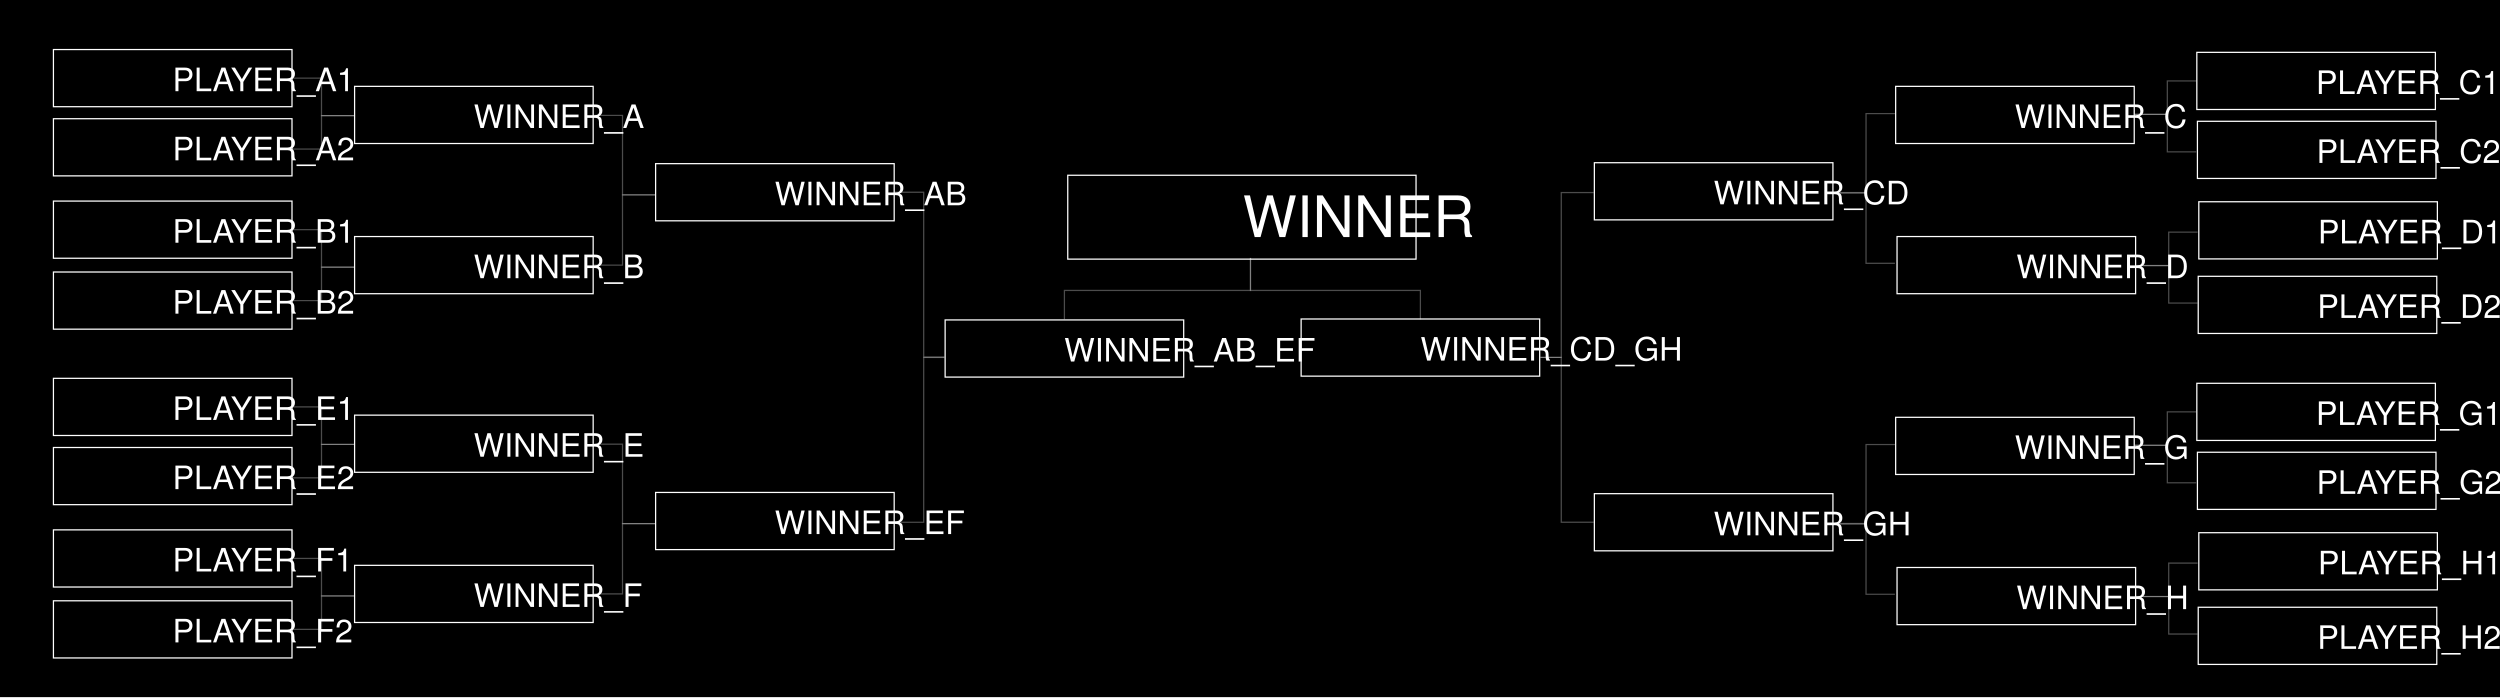
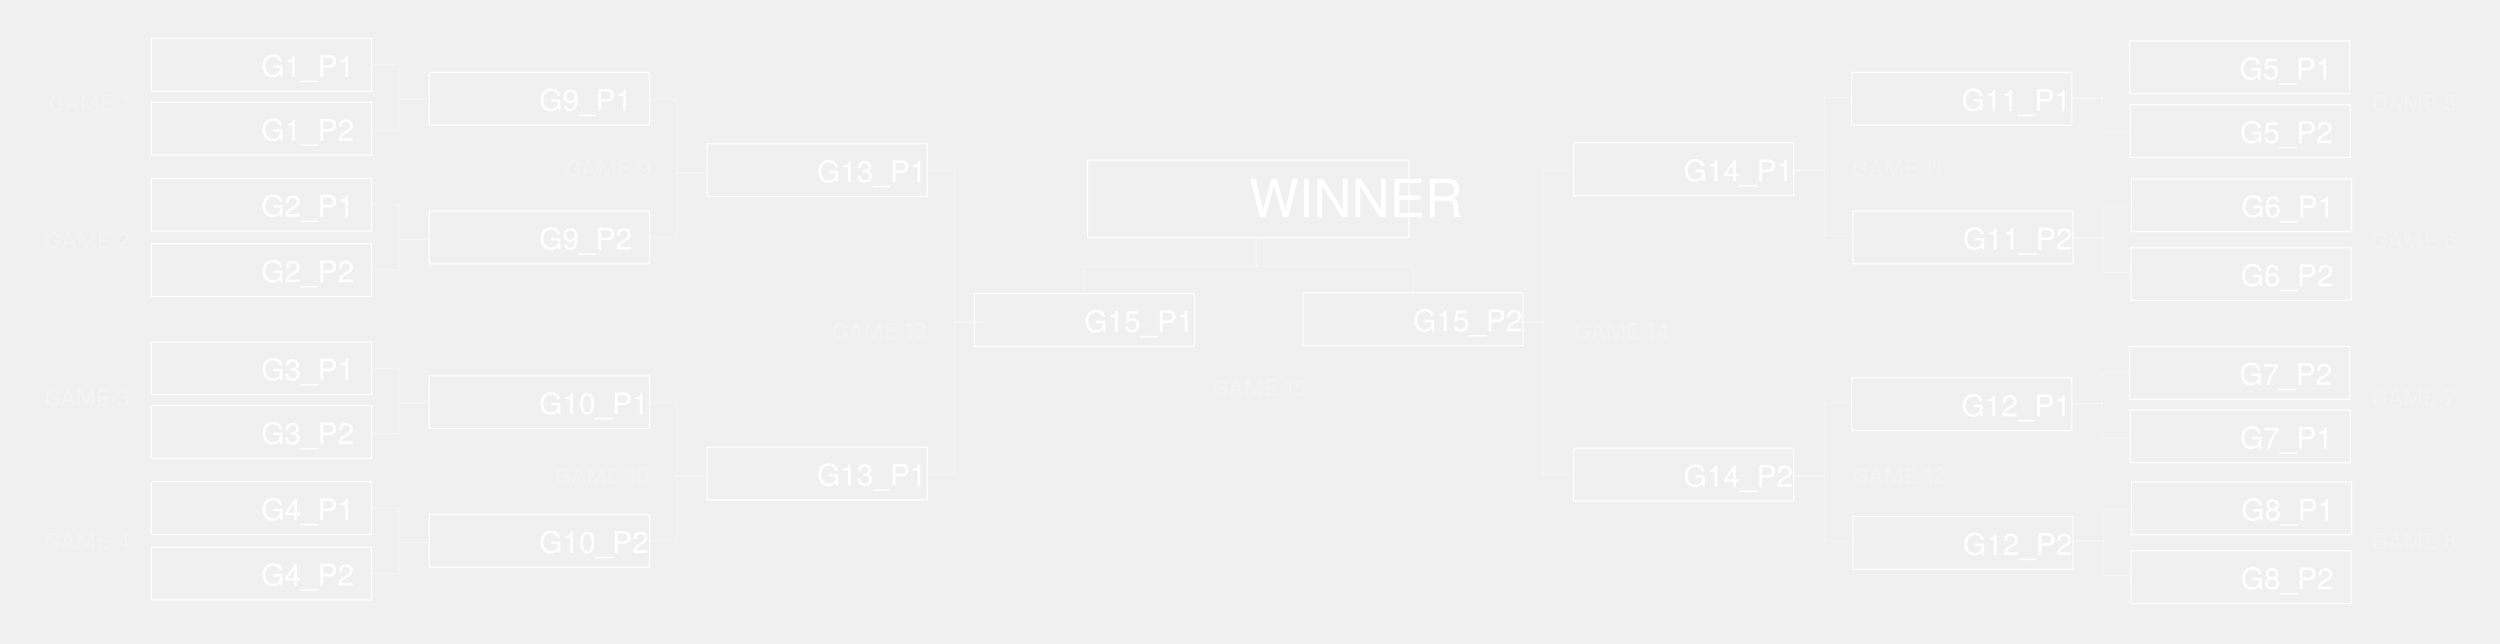
- <svg xmlns="http://www.w3.org/2000/svg" width="2012" height="561" viewBox="0 0 2012 561">
+ <svg xmlns="http://www.w3.org/2000/svg" width="2180" height="561" viewBox="0 0 2180 561">
  <defs>
    <clipPath id="clip-_16_player">
-       <rect width="2012" height="561" />
+       <rect width="2180" height="561" />
    </clipPath>
  </defs>
  <g id="_16_player" data-name="16_player" clip-path="url(#clip-_16_player)">
-     <rect width="2012" height="561" />
-     <g id="Winner" transform="translate(858.832 140.543)">
+     <g id="Winner" transform="translate(947.832 139.168)">
      <g id="Group_778" data-name="Group 778" transform="translate(-664.74 -68.31)">
-         <g id="Winner_rect" transform="translate(664.74 68.31)" stroke="#fff" stroke-width="1">
+         <g id="Winner_rect" transform="translate(664.74 68.31)" fill="none" stroke="#fff" stroke-width="1">
          <rect width="281.295" height="68.502" stroke="none" />
          <rect x="0.5" y="0.5" width="280.295" height="67.502" fill="none" />
        </g>
      </g>
      <text id="Winner_name" transform="translate(141.336 50.251)" fill="#fff" font-size="46" font-family="HelveticaNeue, Helvetica Neue">
        <tspan x="0" y="0">WINNER</tspan>
      </text>
    </g>
-     <g id="Winner_CD" transform="translate(1192.381 81.826)">
-       <g id="Winner_CD_rect" transform="translate(90.26 48.63)" stroke="#fff" stroke-width="1">
-         <rect width="193" height="47" stroke="none" />
-         <rect x="0.5" y="0.5" width="192" height="46" fill="none" />
-       </g>
-       <text id="Winner_CD_name" transform="translate(186.755 82.637)" fill="#fff" font-size="26" font-family="HelveticaNeue, Helvetica Neue">
-         <tspan x="0" y="0">WINNER_CD</tspan>
-       </text>
-       <path id="Winner_CD_path" d="M131.672,49.385V23.246H-1V0" transform="translate(40.875 204.808) rotate(-90)" fill="none" stroke="#fff" stroke-width="1" opacity="0.3" />
-     </g>
-     <g id="Winner_GH" transform="translate(1192.381 348.175)">
-       <g id="Winner_GH_rect" transform="translate(90.26 48.63)" stroke="#fff" stroke-width="1">
-         <rect width="193" height="47" stroke="none" />
-         <rect x="0.5" y="0.5" width="192" height="46" fill="none" />
-       </g>
-       <text id="Winner_GH_name" transform="translate(186.755 82.637)" fill="#fff" font-size="26" font-family="HelveticaNeue, Helvetica Neue">
-         <tspan x="0" y="0">WINNER_GH</tspan>
-       </text>
-       <path id="Winner_GH_path" d="M0,49.385V23.246H132.67V0" transform="translate(40.875 72.13) rotate(-90)" fill="none" stroke="#fff" stroke-width="1" opacity="0.3" />
-     </g>
-     <g id="Winner_D" transform="translate(1475.637 147.96)">
-       <g id="Winner_D_rect" transform="translate(50.6 41.91)" stroke="#fff" stroke-width="1">
-         <rect width="193" height="47" stroke="none" />
-         <rect x="0.5" y="0.5" width="192" height="46" fill="none" />
-       </g>
-       <text id="Winner_D_name" transform="translate(147.103 75.914)" fill="#fff" font-size="26" font-family="HelveticaNeue, Helvetica Neue">
-         <tspan x="0" y="0">WINNER_D</tspan>
-       </text>
-       <path id="Winner_D_path" d="M7,49.385V23.246H63.955V0" transform="translate(49.385) rotate(90)" fill="none" stroke="#fff" stroke-width="1" opacity="0.3" />
-     </g>
-     <g id="Winner_H" transform="translate(1475.637 414.309)">
-       <g id="Winner_H_rect" transform="translate(50.6 41.91)" stroke="#fff" stroke-width="1">
-         <rect width="193" height="47" stroke="none" />
-         <rect x="0.5" y="0.5" width="192" height="46" fill="none" />
-       </g>
-       <text id="Winner_H_name" transform="translate(147.103 75.914)" fill="#fff" font-size="26" font-family="HelveticaNeue, Helvetica Neue">
-         <tspan x="0" y="0">WINNER_H</tspan>
-       </text>
-       <path id="Winner_H_path" d="M7,49.385V23.246H63.955V0" transform="translate(49.385) rotate(90)" fill="none" stroke="#fff" stroke-width="1" opacity="0.3" />
-     </g>
-     <g id="Winner_C" transform="translate(1475.646 19)">
-       <g id="Winner_C_rect" transform="translate(49.479 50)" stroke="#fff" stroke-width="1">
-         <rect width="193" height="47" stroke="none" />
-         <rect x="0.5" y="0.5" width="192" height="46" fill="none" />
-       </g>
-       <text id="Winner_C_name" transform="translate(145.816 84)" fill="#fff" font-size="26" font-family="HelveticaNeue, Helvetica Neue">
-         <tspan x="0" y="0">WINNER_C</tspan>
-       </text>
-       <path id="Winner_C_path" d="M114,49.385V23.246H50V0" transform="translate(49.385 22.417) rotate(90)" fill="none" stroke="#fff" stroke-width="1" opacity="0.3" />
-     </g>
-     <g id="Winner_G" transform="translate(1475.646 285.349)">
-       <g id="Winner_G_rect" transform="translate(49.479 50)" stroke="#fff" stroke-width="1">
-         <rect width="193" height="47" stroke="none" />
-         <rect x="0.5" y="0.5" width="192" height="46" fill="none" />
-       </g>
-       <text id="Winner_G_name" transform="translate(145.816 84)" fill="#fff" font-size="26" font-family="HelveticaNeue, Helvetica Neue">
-         <tspan x="0" y="0">WINNER_G</tspan>
-       </text>
-       <path id="Winner_G_path" d="M114,49.385V23.246H50V0" transform="translate(49.385 22.417) rotate(90)" fill="none" stroke="#fff" stroke-width="1" opacity="0.3" />
-     </g>
-     <g id="Winner_EF" transform="translate(527.137 346.423)">
-       <g id="Winner_EF_rect" transform="translate(0 49.396)" stroke="#fff" stroke-width="1">
-         <rect width="193" height="47" stroke="none" />
-         <rect x="0.5" y="0.5" width="192" height="46" fill="none" />
-       </g>
-       <text id="Winner_EF_name" transform="translate(96.337 83.396)" fill="#fff" font-size="26" font-family="HelveticaNeue, Helvetica Neue">
-         <tspan x="0" y="0">WINNER_EF</tspan>
-       </text>
-       <path id="Winner_EF_path" d="M0,0V26.139H132.67V49.385" transform="translate(242.385 -58.775) rotate(90)" fill="none" stroke="#fff" stroke-width="1" opacity="0.3" />
-     </g>
-     <g id="Winner_AB" transform="translate(527.137 81.816)">
-       <g id="Winner_AB_rect" transform="translate(0 49.396)" stroke="#fff" stroke-width="1">
-         <rect width="193" height="47" stroke="none" />
-         <rect x="0.5" y="0.5" width="192" height="46" fill="none" />
-       </g>
-       <text id="Winner_AB_name" transform="translate(96.337 83.396)" fill="#fff" font-size="26" font-family="HelveticaNeue, Helvetica Neue">
-         <tspan x="0" y="0">WINNER_AB</tspan>
-       </text>
-       <path id="Winner_AB_path" d="M0,49.385V23.246H132.67V0" transform="translate(193 205.567) rotate(-90)" fill="none" stroke="#fff" stroke-width="1" opacity="0.3" />
-     </g>
-     <g id="Winner_B" transform="translate(284.875 106.829)">
-       <g id="Winner_B_rect" transform="translate(0 83.045)" stroke="#fff" stroke-width="1">
-         <rect width="193" height="47" stroke="none" />
-         <rect x="0.5" y="0.5" width="192" height="46" fill="none" />
-       </g>
-       <text id="Winner_B_name" transform="translate(96.337 117.045)" fill="#fff" font-size="26" font-family="HelveticaNeue, Helvetica Neue">
-         <tspan x="0" y="0">WINNER_B</tspan>
-       </text>
-       <path id="Winner_B_path" d="M56.544,49.385V23.246H0V0" transform="translate(192.867 106.544) rotate(-90)" fill="none" stroke="#fff" stroke-width="1" opacity="0.3" />
-     </g>
-     <g id="Winner_F" transform="translate(284.875 371.436)">
-       <g id="Winner_F_rect" transform="translate(0 83.045)" stroke="#fff" stroke-width="1">
-         <rect width="193" height="47" stroke="none" />
-         <rect x="0.5" y="0.5" width="192" height="46" fill="none" />
-       </g>
-       <text id="Winner_F_name" transform="translate(96.337 117.045)" fill="#fff" font-size="26" font-family="HelveticaNeue, Helvetica Neue">
-         <tspan x="0" y="0">WINNER_F</tspan>
-       </text>
-       <path id="Winner_F_path" d="M56.544,49.385V23.246H0V0" transform="translate(192.867 106.544) rotate(-90)" fill="none" stroke="#fff" stroke-width="1" opacity="0.3" />
-     </g>
-     <g id="Winner_A" transform="translate(284.875 69)">
-       <g id="Winner_A_rect" stroke="#fff" stroke-width="1">
-         <rect width="193" height="47" stroke="none" />
-         <rect x="0.5" y="0.5" width="192" height="46" fill="none" />
-       </g>
-       <text id="Winner_A_name" transform="translate(96.337 34)" fill="#fff" font-size="26" font-family="HelveticaNeue, Helvetica Neue">
-         <tspan x="0" y="0">WINNER_A</tspan>
-       </text>
-       <path id="Winner_A_path" d="M50,49.385V23.246h63.955V0" transform="translate(192.877 137.83) rotate(-90)" fill="none" stroke="#fff" stroke-width="1" opacity="0.3" />
-     </g>
-     <g id="Winner_E" transform="translate(284.875 333.606)">
-       <g id="Winner_E_rect" stroke="#fff" stroke-width="1">
-         <rect width="193" height="47" stroke="none" />
-         <rect x="0.5" y="0.5" width="192" height="46" fill="none" />
-       </g>
-       <text id="Winner_E_name" transform="translate(96.337 34)" fill="#fff" font-size="26" font-family="HelveticaNeue, Helvetica Neue">
-         <tspan x="0" y="0">WINNER_E</tspan>
-       </text>
-       <path id="Winner_E_path" d="M50,49.385V23.246h63.955V0" transform="translate(192.877 137.83) rotate(-90)" fill="none" stroke="#fff" stroke-width="1" opacity="0.3" />
-     </g>
-     <g id="Player_D2" transform="translate(1719.25 213.741)">
-       <g id="Player_D2_rect" transform="translate(49.375 8.133)" stroke="#fff" stroke-width="1">
-         <rect width="193" height="47" stroke="none" />
-         <rect x="0.5" y="0.5" width="192" height="46" fill="none" />
-       </g>
-       <text id="Player_D2_name" transform="translate(145.713 42.133)" fill="#fff" font-size="26" font-family="HelveticaNeue, Helvetica Neue">
-         <tspan x="0" y="0">PLAYER_D2</tspan>
-       </text>
-       <path id="Player_D2_path" d="M0,49.384V23.245H30.174V0" transform="translate(49.384) rotate(90)" fill="none" stroke="#fff" stroke-width="1" opacity="0.3" />
-     </g>
-     <g id="Player_H2" transform="translate(1719.25 480.09)">
-       <g id="Player_H2_rect" transform="translate(49.375 8.133)" stroke="#fff" stroke-width="1">
-         <rect width="193" height="47" stroke="none" />
-         <rect x="0.5" y="0.5" width="192" height="46" fill="none" />
-       </g>
-       <text id="Player_H2_name" transform="translate(145.713 42.133)" fill="#fff" font-size="26" font-family="HelveticaNeue, Helvetica Neue">
-         <tspan x="0" y="0">PLAYER_H2</tspan>
-       </text>
-       <path id="Player_H2_path" d="M0,49.384V23.245H30.174V0" transform="translate(49.384) rotate(90)" fill="none" stroke="#fff" stroke-width="1" opacity="0.3" />
-     </g>
-     <g id="Player_D1" transform="translate(1719.24 141.874)">
-       <g id="Player_D1_rect" transform="translate(49.86 20)" stroke="#fff" stroke-width="1">
-         <rect width="193" height="47" stroke="none" />
-         <rect x="0.5" y="0.5" width="192" height="46" fill="none" />
-       </g>
-       <text id="Player_D1_name" transform="translate(146.194 54)" fill="#fff" font-size="26" font-family="HelveticaNeue, Helvetica Neue">
-         <tspan x="0" y="0">PLAYER_D1</tspan>
-       </text>
-       <path id="Player_D1_path" d="M46.911,49.384V23.245H20V0" transform="translate(49.384 24.957) rotate(90)" fill="none" stroke="#fff" stroke-width="1" opacity="0.3" />
-     </g>
-     <g id="Player_H1" transform="translate(1719.24 408.223)">
-       <g id="Player_H1_rect" transform="translate(49.86 20)" stroke="#fff" stroke-width="1">
-         <rect width="193" height="47" stroke="none" />
-         <rect x="0.5" y="0.5" width="192" height="46" fill="none" />
-       </g>
-       <text id="Player_H1_name" transform="translate(146.194 54)" fill="#fff" font-size="26" font-family="HelveticaNeue, Helvetica Neue">
-         <tspan x="0" y="0">PLAYER_H1</tspan>
-       </text>
-       <path id="Player_H1_path" d="M46.911,49.384V23.245H20V0" transform="translate(49.384 24.957) rotate(90)" fill="none" stroke="#fff" stroke-width="1" opacity="0.3" />
-     </g>
-     <g id="Player_C2" transform="translate(1718.134 92.038)">
-       <g id="Player_C2_rect" transform="translate(49.85 5.08)" stroke="#fff" stroke-width="1">
-         <rect width="193" height="47" stroke="none" />
-         <rect x="0.5" y="0.5" width="192" height="46" fill="none" />
-       </g>
-       <text id="Player_C2_name" transform="translate(146.185 39.086)" fill="#fff" font-size="26" font-family="HelveticaNeue, Helvetica Neue">
-         <tspan x="0" y="0">PLAYER_C2</tspan>
-       </text>
-       <path id="Player_C2_path" d="M0,49.384V23.245H30.174V0" transform="translate(49.384) rotate(90)" fill="none" stroke="#fff" stroke-width="1" opacity="0.3" />
-     </g>
-     <g id="Player_G2" transform="translate(1718.134 358.387)">
-       <g id="Player_G2_rect" transform="translate(49.85 5.08)" stroke="#fff" stroke-width="1">
-         <rect width="193" height="47" stroke="none" />
-         <rect x="0.5" y="0.5" width="192" height="46" fill="none" />
-       </g>
-       <text id="Player_G2_name" transform="translate(146.185 39.086)" fill="#fff" font-size="26" font-family="HelveticaNeue, Helvetica Neue">
-         <tspan x="0" y="0">PLAYER_G2</tspan>
-       </text>
-       <path id="Player_G2_path" d="M0,49.384V23.245H30.174V0" transform="translate(49.384) rotate(90)" fill="none" stroke="#fff" stroke-width="1" opacity="0.3" />
-     </g>
-     <g id="Player_C1" transform="translate(1718.125 21.627)">
-       <g id="Player_C1_rect" transform="translate(49.385 20)" stroke="#fff" stroke-width="1">
-         <rect width="193" height="47" stroke="none" />
-         <rect x="0.5" y="0.5" width="192" height="46" fill="none" />
-       </g>
-       <text id="Player_C1_name" transform="translate(145.723 54)" fill="#fff" font-size="26" font-family="HelveticaNeue, Helvetica Neue">
-         <tspan x="0" y="0">PLAYER_C1</tspan>
-       </text>
-       <path id="Player_C1_path" d="M46.911,49.384V23.245H20V0" transform="translate(49.384 23.5) rotate(90)" fill="none" stroke="#fff" stroke-width="1" opacity="0.3" />
-     </g>
-     <g id="Player_G1" transform="translate(1718.125 287.976)">
-       <g id="Player_G1_rect" transform="translate(49.385 20)" stroke="#fff" stroke-width="1">
-         <rect width="193" height="47" stroke="none" />
-         <rect x="0.5" y="0.5" width="192" height="46" fill="none" />
-       </g>
-       <text id="Player_G1_name" transform="translate(145.723 54)" fill="#fff" font-size="26" font-family="HelveticaNeue, Helvetica Neue">
-         <tspan x="0" y="0">PLAYER_G1</tspan>
-       </text>
-       <path id="Player_G1_path" d="M46.911,49.384V23.245H20V0" transform="translate(49.384 23.5) rotate(90)" fill="none" stroke="#fff" stroke-width="1" opacity="0.3" />
-     </g>
-     <g id="Winner_CD_GH" transform="translate(956.381 207.595)">
-       <g id="Winner_CD_GH_rect" transform="translate(90.26 48.63)" stroke="#fff" stroke-width="1">
-         <rect width="193" height="47" stroke="none" />
-         <rect x="0.5" y="0.5" width="192" height="46" fill="none" />
-       </g>
-       <text id="Winner_CD_GH_name" transform="translate(186.755 82.637)" fill="#fff" font-size="26" font-family="HelveticaNeue, Helvetica Neue">
-         <tspan x="0" y="0">WINNER_CD_GH</tspan>
-       </text>
-       <path id="Winner_CD_GH_path" d="M136.755,49.385V23.246H0V0" transform="translate(186.755 49.385) rotate(180)" fill="none" stroke="#fff" stroke-width="1" opacity="0.3" />
-     </g>
-     <g id="Winner_AB_EF" transform="translate(760.137 207.585)">
-       <g id="Winner_AB_EF_rect" transform="translate(0 49.396)" stroke="#fff" stroke-width="1">
-         <rect width="193" height="47" stroke="none" />
-         <rect x="0.5" y="0.5" width="192" height="46" fill="none" />
-       </g>
-       <text id="Winner_AB_EF_name" transform="translate(96.337 83.396)" fill="#fff" font-size="26" font-family="HelveticaNeue, Helvetica Neue">
-         <tspan x="0" y="0">WINNER_AB_EF</tspan>
-       </text>
-       <path id="Winner_AB_EF_path" d="M50,49.385V23.246H199.746V0" transform="translate(296.246 49.385) rotate(180)" fill="none" stroke="#fff" stroke-width="1" opacity="0.3" />
-     </g>
-     <g id="Player_F2" transform="translate(42.5 479.61)">
-       <g id="Player_F2_rect" transform="translate(0 3.412)" stroke="#fff" stroke-width="1">
-         <rect width="193" height="47" stroke="none" />
-         <rect x="0.5" y="0.5" width="192" height="46" fill="none" />
-       </g>
-       <text id="Player_F2_name" transform="translate(96.337 37.412)" fill="#fff" font-size="26" font-family="HelveticaNeue, Helvetica Neue">
-         <tspan x="0" y="0">PLAYER_F2</tspan>
-       </text>
-       <path id="Player_F2_path" d="M46.911,49.384V23.245H20V0" transform="translate(193.001 46.911) rotate(-90)" fill="none" stroke="#fff" stroke-width="1" opacity="0.3" />
-     </g>
-     <g id="Player_F1" transform="translate(42.5 405.938)">
-       <g id="Player_F1_rect" transform="translate(0 20)" stroke="#fff" stroke-width="1">
-         <rect width="193" height="47" stroke="none" />
-         <rect x="0.5" y="0.5" width="192" height="46" fill="none" />
-       </g>
-       <text id="Player_F1_name" transform="translate(96.337 54)" fill="#fff" font-size="26" font-family="HelveticaNeue, Helvetica Neue">
-         <tspan x="0" y="0">PLAYER_F1</tspan>
-       </text>
-       <path id="Player_F1_path" d="M0,49.384V23.245H30.174V0" transform="translate(192.991 73.673) rotate(-90)" fill="none" stroke="#fff" stroke-width="1" opacity="0.3" />
-     </g>
-     <g id="Player_E2" transform="translate(42.5 337.654)">
-       <g id="Player_E2_rect" transform="translate(0 21.996)" stroke="#fff" stroke-width="1">
-         <rect width="193" height="47" stroke="none" />
-         <rect x="0.5" y="0.5" width="192" height="46" fill="none" />
-       </g>
-       <text id="Player_E2_name" transform="translate(96.337 55.996)" fill="#fff" font-size="26" font-family="HelveticaNeue, Helvetica Neue">
-         <tspan x="0" y="0">PLAYER_E2</tspan>
-       </text>
-       <path id="Player_E2_path" d="M26.911,49.384V23.245H0V0" transform="translate(193.001 46.911) rotate(-90)" fill="none" stroke="#fff" stroke-width="1" opacity="0.3" />
-     </g>
-     <g id="Player_E1" transform="translate(42.5 283.981)">
-       <g id="Player_E1_rect" transform="translate(0 20)" stroke="#fff" stroke-width="1">
-         <rect width="193" height="47" stroke="none" />
-         <rect x="0.5" y="0.5" width="192" height="46" fill="none" />
-       </g>
-       <text id="Player_E1_name" transform="translate(96.337 54)" fill="#fff" font-size="26" font-family="HelveticaNeue, Helvetica Neue">
-         <tspan x="0" y="0">PLAYER_E1</tspan>
-       </text>
-       <path id="Player_E1_path" d="M0,49.384V23.245H30.174V0" transform="translate(192.991 73.674) rotate(-90)" fill="none" stroke="#fff" stroke-width="1" opacity="0.3" />
-     </g>
-     <g id="Player_B2" transform="translate(42.5 215.004)">
-       <g id="Player_B2_rect" transform="translate(0 3.412)" stroke="#fff" stroke-width="1">
-         <rect width="193" height="47" stroke="none" />
-         <rect x="0.5" y="0.5" width="192" height="46" fill="none" />
-       </g>
-       <text id="Player_B2_name" transform="translate(96.337 37.412)" fill="#fff" font-size="26" font-family="HelveticaNeue, Helvetica Neue">
-         <tspan x="0" y="0">PLAYER_B2</tspan>
-       </text>
-       <path id="Player_B2_path" d="M46.911,49.384V23.245H20V0" transform="translate(193.001 46.911) rotate(-90)" fill="none" stroke="#fff" stroke-width="1" opacity="0.3" />
-     </g>
-     <g id="Player_B1" transform="translate(42.5 141.332)">
-       <g id="Player_B1_rect" transform="translate(0 20)" stroke="#fff" stroke-width="1">
-         <rect width="193" height="47" stroke="none" />
-         <rect x="0.5" y="0.5" width="192" height="46" fill="none" />
-       </g>
-       <text id="Player_B1_name" transform="translate(96.337 54)" fill="#fff" font-size="26" font-family="HelveticaNeue, Helvetica Neue">
-         <tspan x="0" y="0">PLAYER_B1</tspan>
-       </text>
-       <path id="Player_B1_path" d="M0,49.384V23.245H30.174V0" transform="translate(192.991 73.673) rotate(-90)" fill="none" stroke="#fff" stroke-width="1" opacity="0.3" />
-     </g>
-     <g id="Player_A2" transform="translate(42.5 73.048)">
-       <g id="Player_A2_rect" transform="translate(0 21.996)" stroke="#fff" stroke-width="1">
-         <rect width="193" height="47" stroke="none" />
-         <rect x="0.5" y="0.5" width="192" height="46" fill="none" />
-       </g>
-       <text id="Player_A2_name" transform="translate(96.337 55.996)" fill="#fff" font-size="26" font-family="HelveticaNeue, Helvetica Neue">
-         <tspan x="0" y="0">PLAYER_A2</tspan>
-       </text>
-       <path id="Player_A2_path" d="M26.911,49.384V23.245H0V0" transform="translate(193.001 46.911) rotate(-90)" fill="none" stroke="#fff" stroke-width="1" opacity="0.3" />
-     </g>
-     <g id="Player_A1" transform="translate(42.5 19.375)">
-       <g id="Player_A1_rect" transform="translate(0 20)" stroke="#fff" stroke-width="1">
-         <rect width="193" height="47" stroke="none" />
-         <rect x="0.5" y="0.5" width="192" height="46" fill="none" />
-       </g>
-       <text id="Player_A1_name" transform="translate(96.337 54)" fill="#fff" font-size="26" font-family="HelveticaNeue, Helvetica Neue">
-         <tspan x="0" y="0">PLAYER_A1</tspan>
-       </text>
-       <path id="Player_A1_path" d="M0,49.384V23.245H30.174V0" transform="translate(192.991 73.674) rotate(-90)" fill="none" stroke="#fff" stroke-width="1" opacity="0.3" />
+     <g id="G15_P2" transform="translate(1045.381 206.22)">
+       <g id="G15_P2_rect" transform="translate(90.26 48.63)" fill="none" stroke="#fff" stroke-width="1">
+         <rect width="193" height="47" stroke="none" />
+         <rect x="0.5" y="0.5" width="192" height="46" fill="none" />
+       </g>
+       <text id="G15_P2_name" transform="translate(186.755 82.637)" fill="#fff" font-size="26" font-family="HelveticaNeue, Helvetica Neue">
+         <tspan x="0" y="0">G15_P2</tspan>
+       </text>
+       <path id="G15_P2_path" d="M136.755,49.385V23.246H0V0" transform="translate(186.755 49.385) rotate(180)" fill="none" stroke="#fff" stroke-width="1" opacity="0.3" />
+     </g>
+     <g id="G15_P1" transform="translate(849.137 206.21)">
+       <g id="G15_P1_rect" transform="translate(0 49.396)" fill="none" stroke="#fff" stroke-width="1">
+         <rect width="193" height="47" stroke="none" />
+         <rect x="0.5" y="0.5" width="192" height="46" fill="none" />
+       </g>
+       <text id="G15_P1_name" transform="translate(96.337 83.396)" fill="#fff" font-size="26" font-family="HelveticaNeue, Helvetica Neue">
+         <tspan x="0" y="0">G15_P1</tspan>
+       </text>
+       <path id="G15_P1_path" d="M50,49.385V23.246H199.746V0" transform="translate(296.246 49.385) rotate(180)" fill="none" stroke="#fff" stroke-width="1" opacity="0.3" />
+     </g>
+     <g id="G14_P1" transform="translate(1281.381 75.451)">
+       <g id="G14_P1_rect" transform="translate(90.26 48.63)" fill="none" stroke="#fff" stroke-width="1">
+         <rect width="193" height="47" stroke="none" />
+         <rect x="0.5" y="0.5" width="192" height="46" fill="none" />
+       </g>
+       <text id="G14_P1_name" transform="translate(186.755 82.637)" fill="#fff" font-size="26" font-family="HelveticaNeue, Helvetica Neue">
+         <tspan x="0" y="0">G14_P1</tspan>
+       </text>
+       <path id="G14_P1_path" d="M131.672,49.385V23.246H-1V0" transform="translate(40.875 204.808) rotate(-90)" fill="none" stroke="#fff" stroke-width="1" opacity="0.3" />
+     </g>
+     <g id="G14_P2" transform="translate(1281.381 341.8)">
+       <g id="G14_P2_rect" transform="translate(90.26 48.63)" fill="none" stroke="#fff" stroke-width="1">
+         <rect width="193" height="47" stroke="none" />
+         <rect x="0.5" y="0.5" width="192" height="46" fill="none" />
+       </g>
+       <text id="G14_P2_name" transform="translate(186.755 82.637)" fill="#fff" font-size="26" font-family="HelveticaNeue, Helvetica Neue">
+         <tspan x="0" y="0">G14_P2</tspan>
+       </text>
+       <path id="G14_P2_path" d="M0,49.385V23.246H132.67V0" transform="translate(40.875 72.13) rotate(-90)" fill="none" stroke="#fff" stroke-width="1" opacity="0.3" />
+     </g>
+     <g id="G13_P1" transform="translate(616.137 340.048)">
+       <g id="G13_P1_rect" transform="translate(0 49.396)" fill="none" stroke="#fff" stroke-width="1">
+         <rect width="193" height="47" stroke="none" />
+         <rect x="0.5" y="0.5" width="192" height="46" fill="none" />
+       </g>
+       <text id="G13_P1_name" transform="translate(96.337 83.396)" fill="#fff" font-size="26" font-family="HelveticaNeue, Helvetica Neue">
+         <tspan x="0" y="0">G13_P1</tspan>
+       </text>
+       <path id="G13_P1_path" d="M0,0V26.139H132.67V49.385" transform="translate(242.385 -58.775) rotate(90)" fill="none" stroke="#fff" stroke-width="1" opacity="0.3" />
+     </g>
+     <g id="G13_P1-2" data-name="G13_P1" transform="translate(616.137 75.441)">
+       <g id="G13_P1_rect-2" data-name="G13_P1_rect" transform="translate(0 49.396)" fill="none" stroke="#fff" stroke-width="1">
+         <rect width="193" height="47" stroke="none" />
+         <rect x="0.5" y="0.5" width="192" height="46" fill="none" />
+       </g>
+       <text id="G13_P1_name-2" data-name="G13_P1_name" transform="translate(96.337 83.396)" fill="#fff" font-size="26" font-family="HelveticaNeue, Helvetica Neue">
+         <tspan x="0" y="0">G13_P1</tspan>
+       </text>
+       <path id="G13_P1_path-2" data-name="G13_P1_path" d="M0,49.385V23.246H132.67V0" transform="translate(193 205.567) rotate(-90)" fill="none" stroke="#fff" stroke-width="1" opacity="0.3" />
+     </g>
+     <g id="G12_P2" transform="translate(1564.637 407.934)">
+       <g id="G12_P2_rect" transform="translate(50.6 41.91)" fill="none" stroke="#fff" stroke-width="1">
+         <rect width="193" height="47" stroke="none" />
+         <rect x="0.5" y="0.5" width="192" height="46" fill="none" />
+       </g>
+       <text id="G12_P2_name" transform="translate(147.103 75.914)" fill="#fff" font-size="26" font-family="HelveticaNeue, Helvetica Neue">
+         <tspan x="0" y="0">G12_P2</tspan>
+       </text>
+       <path id="G12_P2_path" d="M7,49.385V23.246H63.955V0" transform="translate(49.385) rotate(90)" fill="none" stroke="#fff" stroke-width="1" opacity="0.3" />
+     </g>
+     <g id="G12_P1" transform="translate(1564.646 278.974)">
+       <g id="G12_P1_rect" transform="translate(49.479 50)" fill="none" stroke="#fff" stroke-width="1">
+         <rect width="193" height="47" stroke="none" />
+         <rect x="0.5" y="0.5" width="192" height="46" fill="none" />
+       </g>
+       <text id="G12_P1_name" transform="translate(145.816 84)" fill="#fff" font-size="26" font-family="HelveticaNeue, Helvetica Neue">
+         <tspan x="0" y="0">G12_P1</tspan>
+       </text>
+       <path id="G12_P1_path" d="M114,49.385V23.246H50V0" transform="translate(49.385 22.417) rotate(90)" fill="none" stroke="#fff" stroke-width="1" opacity="0.3" />
+     </g>
+     <g id="G11_P1" transform="translate(1564.646 12.625)">
+       <g id="G11_P1_rect" transform="translate(49.479 50)" fill="none" stroke="#fff" stroke-width="1">
+         <rect width="193" height="47" stroke="none" />
+         <rect x="0.5" y="0.5" width="192" height="46" fill="none" />
+       </g>
+       <text id="G11_P1_name" transform="translate(145.816 84)" fill="#fff" font-size="26" font-family="HelveticaNeue, Helvetica Neue">
+         <tspan x="0" y="0">G11_P1</tspan>
+       </text>
+       <path id="G11_P1_path" d="M114,49.385V23.246H50V0" transform="translate(49.385 22.417) rotate(90)" fill="none" stroke="#fff" stroke-width="1" opacity="0.3" />
+     </g>
+     <g id="G11_P2" transform="translate(1564.637 141.585)">
+       <g id="G11_P2_rect" transform="translate(50.6 41.91)" fill="none" stroke="#fff" stroke-width="1">
+         <rect width="193" height="47" stroke="none" />
+         <rect x="0.5" y="0.5" width="192" height="46" fill="none" />
+       </g>
+       <text id="G11_P2_name" transform="translate(147.103 75.914)" fill="#fff" font-size="26" font-family="HelveticaNeue, Helvetica Neue">
+         <tspan x="0" y="0">G11_P2</tspan>
+       </text>
+       <path id="G11_P2_path" d="M7,49.385V23.246H63.955V0" transform="translate(49.385) rotate(90)" fill="none" stroke="#fff" stroke-width="1" opacity="0.3" />
+     </g>
+     <g id="G10_P2" transform="translate(373.875 365.061)">
+       <g id="G10_P2_rect" transform="translate(0 83.045)" fill="none" stroke="#fff" stroke-width="1">
+         <rect width="193" height="47" stroke="none" />
+         <rect x="0.5" y="0.5" width="192" height="46" fill="none" />
+       </g>
+       <text id="G10_P2_name" transform="translate(96.337 117.045)" fill="#fff" font-size="26" font-family="HelveticaNeue, Helvetica Neue">
+         <tspan x="0" y="0">G10_P2</tspan>
+       </text>
+       <path id="G10_P2_path" d="M56.544,49.385V23.246H0V0" transform="translate(192.867 106.544) rotate(-90)" fill="none" stroke="#fff" stroke-width="1" opacity="0.3" />
+     </g>
+     <g id="G10_P1" transform="translate(373.875 327.231)">
+       <g id="G10_P1_rect" fill="none" stroke="#fff" stroke-width="1">
+         <rect width="193" height="47" stroke="none" />
+         <rect x="0.5" y="0.5" width="192" height="46" fill="none" />
+       </g>
+       <text id="G10_P1_name" transform="translate(96.337 34)" fill="#fff" font-size="26" font-family="HelveticaNeue, Helvetica Neue">
+         <tspan x="0" y="0">G10_P1</tspan>
+       </text>
+       <path id="G10_P1_path" d="M50,49.385V23.246h63.955V0" transform="translate(192.877 137.83) rotate(-90)" fill="none" stroke="#fff" stroke-width="1" opacity="0.3" />
+     </g>
+     <g id="G9_P2" transform="translate(373.875 100.454)">
+       <g id="G9_P2_rect" transform="translate(0 83.045)" fill="none" stroke="#fff" stroke-width="1">
+         <rect width="193" height="47" stroke="none" />
+         <rect x="0.5" y="0.5" width="192" height="46" fill="none" />
+       </g>
+       <text id="G9_P2_name" transform="translate(96.337 117.045)" fill="#fff" font-size="26" font-family="HelveticaNeue, Helvetica Neue">
+         <tspan x="0" y="0">G9_P2</tspan>
+       </text>
+       <path id="G9_P2_path" d="M56.544,49.385V23.246H0V0" transform="translate(192.867 106.544) rotate(-90)" fill="none" stroke="#fff" stroke-width="1" opacity="0.3" />
+     </g>
+     <g id="G9_P1" transform="translate(373.875 62.625)">
+       <g id="G9_P1_rect" fill="none" stroke="#fff" stroke-width="1">
+         <rect width="193" height="47" stroke="none" />
+         <rect x="0.5" y="0.5" width="192" height="46" fill="none" />
+       </g>
+       <text id="G9_P1_name" transform="translate(96.337 34)" fill="#fff" font-size="26" font-family="HelveticaNeue, Helvetica Neue">
+         <tspan x="0" y="0">G9_P1</tspan>
+       </text>
+       <path id="G9_P1_path" d="M50,49.385V23.246h63.955V0" transform="translate(192.877 137.83) rotate(-90)" fill="none" stroke="#fff" stroke-width="1" opacity="0.3" />
+     </g>
+     <g id="G8_P2" transform="translate(1808.25 471.715)">
+       <g id="G8_P2_rect" transform="translate(49.375 8.133)" fill="none" stroke="#fff" stroke-width="1">
+         <rect width="193" height="47" stroke="none" />
+         <rect x="0.5" y="0.5" width="192" height="46" fill="none" />
+       </g>
+       <text id="G8_P2_name" transform="translate(145.713 42.133)" fill="#fff" font-size="26" font-family="HelveticaNeue, Helvetica Neue">
+         <tspan x="0" y="0">G8_P2</tspan>
+       </text>
+       <path id="G8_P2_path" d="M0,49.384V23.245H30.174V0" transform="translate(49.384) rotate(90)" fill="none" stroke="#fff" stroke-width="1" opacity="0.3" />
+     </g>
+     <g id="G8_P1" transform="translate(1808.24 399.848)">
+       <g id="G8_P1_rect" transform="translate(49.86 20)" fill="none" stroke="#fff" stroke-width="1">
+         <rect width="193" height="47" stroke="none" />
+         <rect x="0.5" y="0.5" width="192" height="46" fill="none" />
+       </g>
+       <text id="G8_P1_name" transform="translate(146.194 54)" fill="#fff" font-size="26" font-family="HelveticaNeue, Helvetica Neue">
+         <tspan x="0" y="0">G8_P1</tspan>
+       </text>
+       <path id="G8_P1_path" d="M46.911,49.384V23.245H20V0" transform="translate(49.384 24.957) rotate(90)" fill="none" stroke="#fff" stroke-width="1" opacity="0.3" />
+     </g>
+     <g id="G7_P2" transform="translate(1807.125 281.601)">
+       <g id="G7_P2_rect" transform="translate(49.385 20)" fill="none" stroke="#fff" stroke-width="1">
+         <rect width="193" height="47" stroke="none" />
+         <rect x="0.5" y="0.5" width="192" height="46" fill="none" />
+       </g>
+       <text id="G7_P2_name" transform="translate(145.723 54)" fill="#fff" font-size="26" font-family="HelveticaNeue, Helvetica Neue">
+         <tspan x="0" y="0">G7_P2</tspan>
+       </text>
+       <path id="G7_P2_path" d="M46.911,49.384V23.245H20V0" transform="translate(49.384 23.5) rotate(90)" fill="none" stroke="#fff" stroke-width="1" opacity="0.3" />
+     </g>
+     <g id="G7_P1" transform="translate(1807.134 352.012)">
+       <g id="G7_P1_rect" transform="translate(49.85 5.08)" fill="none" stroke="#fff" stroke-width="1">
+         <rect width="193" height="47" stroke="none" />
+         <rect x="0.5" y="0.5" width="192" height="46" fill="none" />
+       </g>
+       <text id="G7_P1_name" transform="translate(146.185 39.086)" fill="#fff" font-size="26" font-family="HelveticaNeue, Helvetica Neue">
+         <tspan x="0" y="0">G7_P1</tspan>
+       </text>
+       <path id="G7_P1_path" d="M0,49.384V23.245H30.174V0" transform="translate(49.384) rotate(90)" fill="none" stroke="#fff" stroke-width="1" opacity="0.3" />
+     </g>
+     <g id="G6_P2" transform="translate(1808.25 207.366)">
+       <g id="G6_P2_rect" transform="translate(49.375 8.133)" fill="none" stroke="#fff" stroke-width="1">
+         <rect width="193" height="47" stroke="none" />
+         <rect x="0.5" y="0.5" width="192" height="46" fill="none" />
+       </g>
+       <text id="G6_P2_name" transform="translate(145.713 42.133)" fill="#fff" font-size="26" font-family="HelveticaNeue, Helvetica Neue">
+         <tspan x="0" y="0">G6_P2</tspan>
+       </text>
+       <path id="G6_P2_path" d="M0,49.384V23.245H30.174V0" transform="translate(49.384) rotate(90)" fill="none" stroke="#fff" stroke-width="1" opacity="0.3" />
+     </g>
+     <g id="G6_P1" transform="translate(1808.24 135.499)">
+       <g id="G6_P1_rect" transform="translate(49.86 20)" fill="none" stroke="#fff" stroke-width="1">
+         <rect width="193" height="47" stroke="none" />
+         <rect x="0.5" y="0.5" width="192" height="46" fill="none" />
+       </g>
+       <text id="G6_P1_name" transform="translate(146.194 54)" fill="#fff" font-size="26" font-family="HelveticaNeue, Helvetica Neue">
+         <tspan x="0" y="0">G6_P1</tspan>
+       </text>
+       <path id="G6_P1_path" d="M46.911,49.384V23.245H20V0" transform="translate(49.384 24.957) rotate(90)" fill="none" stroke="#fff" stroke-width="1" opacity="0.3" />
+     </g>
+     <g id="G5_P2" transform="translate(1807.134 85.663)">
+       <g id="G5_P2_rect" transform="translate(49.85 5.08)" fill="none" stroke="#fff" stroke-width="1">
+         <rect width="193" height="47" stroke="none" />
+         <rect x="0.5" y="0.5" width="192" height="46" fill="none" />
+       </g>
+       <text id="G5_P2_name" transform="translate(146.185 39.086)" fill="#fff" font-size="26" font-family="HelveticaNeue, Helvetica Neue">
+         <tspan x="0" y="0">G5_P2</tspan>
+       </text>
+       <path id="G5_P2_path" d="M0,49.384V23.245H30.174V0" transform="translate(49.384) rotate(90)" fill="none" stroke="#fff" stroke-width="1" opacity="0.3" />
+     </g>
+     <g id="G5_P1" transform="translate(1807.125 15.252)">
+       <g id="G5_P1_rect" transform="translate(49.385 20)" fill="none" stroke="#fff" stroke-width="1">
+         <rect width="193" height="47" stroke="none" />
+         <rect x="0.5" y="0.5" width="192" height="46" fill="none" />
+       </g>
+       <text id="G5_P1_name" transform="translate(145.723 54)" fill="#fff" font-size="26" font-family="HelveticaNeue, Helvetica Neue">
+         <tspan x="0" y="0">G5_P1</tspan>
+       </text>
+       <path id="G5_P1_path" d="M46.911,49.384V23.245H20V0" transform="translate(49.384 23.5) rotate(90)" fill="none" stroke="#fff" stroke-width="1" opacity="0.3" />
+     </g>
+     <g id="G4_P2" transform="translate(131.5 473.235)">
+       <g id="G4_P2_rect" transform="translate(0 3.412)" fill="none" stroke="#fff" stroke-width="1">
+         <rect width="193" height="47" stroke="none" />
+         <rect x="0.5" y="0.5" width="192" height="46" fill="none" />
+       </g>
+       <text id="G4_P2_name" transform="translate(96.337 37.412)" fill="#fff" font-size="26" font-family="HelveticaNeue, Helvetica Neue">
+         <tspan x="0" y="0">G4_P2</tspan>
+       </text>
+       <path id="G4_P2_path" d="M46.911,49.384V23.245H20V0" transform="translate(193.001 46.911) rotate(-90)" fill="none" stroke="#fff" stroke-width="1" opacity="0.3" />
+     </g>
+     <g id="G4_P1" transform="translate(131.5 399.563)">
+       <g id="G4_P1_rect" transform="translate(0 20)" fill="none" stroke="#fff" stroke-width="1">
+         <rect width="193" height="47" stroke="none" />
+         <rect x="0.5" y="0.5" width="192" height="46" fill="none" />
+       </g>
+       <text id="G4_P1_name" transform="translate(96.337 54)" fill="#fff" font-size="26" font-family="HelveticaNeue, Helvetica Neue">
+         <tspan x="0" y="0">G4_P1</tspan>
+       </text>
+       <path id="G4_P1_path" d="M0,49.384V23.245H30.174V0" transform="translate(192.991 73.673) rotate(-90)" fill="none" stroke="#fff" stroke-width="1" opacity="0.3" />
+     </g>
+     <g id="G3_P2" transform="translate(131.5 331.279)">
+       <g id="G3_P2_rect" transform="translate(0 21.996)" fill="none" stroke="#fff" stroke-width="1">
+         <rect width="193" height="47" stroke="none" />
+         <rect x="0.5" y="0.5" width="192" height="46" fill="none" />
+       </g>
+       <text id="G3_P2_name" transform="translate(96.337 55.996)" fill="#fff" font-size="26" font-family="HelveticaNeue, Helvetica Neue">
+         <tspan x="0" y="0">G3_P2</tspan>
+       </text>
+       <path id="G3_P2_path" d="M26.911,49.384V23.245H0V0" transform="translate(193.001 46.911) rotate(-90)" fill="none" stroke="#fff" stroke-width="1" opacity="0.3" />
+     </g>
+     <g id="G3_P1" transform="translate(131.5 277.606)">
+       <g id="G3_P1_rect" transform="translate(0 20)" fill="none" stroke="#fff" stroke-width="1">
+         <rect width="193" height="47" stroke="none" />
+         <rect x="0.5" y="0.5" width="192" height="46" fill="none" />
+       </g>
+       <text id="G3_P1_name" transform="translate(96.337 54)" fill="#fff" font-size="26" font-family="HelveticaNeue, Helvetica Neue">
+         <tspan x="0" y="0">G3_P1</tspan>
+       </text>
+       <path id="G3_P1_path" d="M0,49.384V23.245H30.174V0" transform="translate(192.991 73.674) rotate(-90)" fill="none" stroke="#fff" stroke-width="1" opacity="0.3" />
+     </g>
+     <g id="G2_P2" transform="translate(131.5 208.629)">
+       <g id="G2_P2_rect" transform="translate(0 3.412)" fill="none" stroke="#fff" stroke-width="1">
+         <rect width="193" height="47" stroke="none" />
+         <rect x="0.5" y="0.5" width="192" height="46" fill="none" />
+       </g>
+       <text id="G2_P2_name" transform="translate(96.337 37.412)" fill="#fff" font-size="26" font-family="HelveticaNeue, Helvetica Neue">
+         <tspan x="0" y="0">G2_P2</tspan>
+       </text>
+       <path id="G2_P2_path" d="M46.911,49.384V23.245H20V0" transform="translate(193.001 46.911) rotate(-90)" fill="none" stroke="#fff" stroke-width="1" opacity="0.3" />
+     </g>
+     <g id="G2_P1" transform="translate(131.5 134.957)">
+       <g id="G2_P1_rect" transform="translate(0 20)" fill="none" stroke="#fff" stroke-width="1">
+         <rect width="193" height="47" stroke="none" />
+         <rect x="0.5" y="0.5" width="192" height="46" fill="none" />
+       </g>
+       <text id="G2_P1_name" transform="translate(96.337 54)" fill="#fff" font-size="26" font-family="HelveticaNeue, Helvetica Neue">
+         <tspan x="0" y="0">G2_P1</tspan>
+       </text>
+       <path id="G2_P1_path" d="M0,49.384V23.245H30.174V0" transform="translate(192.991 73.673) rotate(-90)" fill="none" stroke="#fff" stroke-width="1" opacity="0.3" />
+     </g>
+     <g id="G1_P2" transform="translate(131.5 66.673)">
+       <g id="G1_P2_rect" transform="translate(0 21.996)" fill="none" stroke="#fff" stroke-width="1">
+         <rect width="193" height="47" stroke="none" />
+         <rect x="0.5" y="0.5" width="192" height="46" fill="none" />
+       </g>
+       <text id="G1_P2_name" transform="translate(96.337 55.996)" fill="#fff" font-size="26" font-family="HelveticaNeue, Helvetica Neue">
+         <tspan x="0" y="0">G1_P2</tspan>
+       </text>
+       <path id="G1_P2_path" d="M26.911,49.384V23.245H0V0" transform="translate(193.001 46.911) rotate(-90)" fill="none" stroke="#fff" stroke-width="1" opacity="0.3" />
+     </g>
+     <g id="G1_P1" transform="translate(131.5 13)">
+       <g id="G1_P1_rect" transform="translate(0 20)" fill="none" stroke="#fff" stroke-width="1">
+         <rect width="193" height="47" stroke="none" />
+         <rect x="0.5" y="0.5" width="192" height="46" fill="none" />
+       </g>
+       <text id="G1_P1_name" transform="translate(96.337 54)" fill="#fff" font-size="26" font-family="HelveticaNeue, Helvetica Neue">
+         <tspan x="0" y="0">G1_P1</tspan>
+       </text>
+       <path id="G1_P1_path" d="M0,49.384V23.245H30.174V0" transform="translate(192.991 73.674) rotate(-90)" fill="none" stroke="#fff" stroke-width="1" opacity="0.3" />
+     </g>
+     <g id="Games" transform="translate(609 150.773)">
+       <text id="G15" transform="translate(448 194)" fill="#fff" font-size="19" font-family="Inter-Regular, Inter" letter-spacing="0.02em" opacity="0.2">
+         <tspan x="0" y="0">GAME 15</tspan>
+       </text>
+       <text id="G14" transform="translate(764 144.852)" fill="#fff" font-size="19" font-family="Inter-Regular, Inter" letter-spacing="0.02em" opacity="0.2">
+         <tspan x="0" y="0">GAME 14</tspan>
+       </text>
+       <text id="G13" transform="translate(200 144.852)" fill="#fff" font-size="19" font-family="Inter-Regular, Inter" letter-spacing="0.02em" opacity="0.2">
+         <tspan x="-83.327" y="0">GAME 13</tspan>
+       </text>
+       <text id="G12" transform="translate(1006 270.852)" fill="#fff" font-size="19" font-family="Inter-Regular, Inter" letter-spacing="0.02em" opacity="0.2">
+         <tspan x="0" y="0">GAME 12</tspan>
+       </text>
+       <text id="G11" transform="translate(1006 2.852)" fill="#fff" font-size="19" font-family="Inter-Regular, Inter" letter-spacing="0.02em" opacity="0.2">
+         <tspan x="0" y="0">GAME 11</tspan>
+       </text>
+       <text id="G10" transform="translate(-42 270.852)" fill="#fff" font-size="19" font-family="Inter-Regular, Inter" letter-spacing="0.02em" opacity="0.2">
+         <tspan x="-83.111" y="0">GAME 10</tspan>
+       </text>
+       <text id="G9" transform="translate(-42 2.852)" fill="#fff" font-size="19" font-family="Inter-Regular, Inter" letter-spacing="0.02em" opacity="0.2">
+         <tspan x="-73.879" y="0">GAME 9</tspan>
+       </text>
+       <text id="G8" transform="translate(1459 328)" fill="#fff" font-size="19" font-family="Inter-Regular, Inter" letter-spacing="0.02em" opacity="0.2">
+         <tspan x="0" y="0">GAME 8</tspan>
+       </text>
+       <text id="G7" transform="translate(1459 202.852)" fill="#fff" font-size="19" font-family="Inter-Regular, Inter" letter-spacing="0.02em" opacity="0.2">
+         <tspan x="0" y="0">GAME 7</tspan>
+       </text>
+       <text id="G6" transform="translate(1459 65.852)" fill="#fff" font-size="19" font-family="Inter-Regular, Inter" letter-spacing="0.02em" opacity="0.2">
+         <tspan x="0" y="0">GAME 6</tspan>
+       </text>
+       <text id="G5" transform="translate(1459 -54.148)" fill="#fff" font-size="19" font-family="Inter-Regular, Inter" letter-spacing="0.02em" opacity="0.2">
+         <tspan x="0" y="0">GAME 5</tspan>
+       </text>
+       <text id="G3" transform="translate(-496 202.852)" fill="#fff" font-size="19" font-family="Inter-Regular, Inter" letter-spacing="0.02em" opacity="0.3">
+         <tspan x="-74.122" y="0">GAME 3</tspan>
+       </text>
+       <text id="G4" transform="translate(-496 328)" fill="#fff" font-size="19" font-family="Inter-Regular, Inter" letter-spacing="0.02em" opacity="0.2">
+         <tspan x="-74.23" y="0">GAME 4</tspan>
+       </text>
+       <text id="G2" transform="translate(-496 65.852)" fill="#fff" font-size="19" font-family="Inter-Regular, Inter" letter-spacing="0.02em" opacity="0.2">
+         <tspan x="-73.528" y="0">GAME 2</tspan>
+       </text>
+       <text id="G1" transform="translate(-496 -54.148)" fill="#fff" font-size="19" font-family="Inter-Regular, Inter" letter-spacing="0.02em" opacity="0.2">
+         <tspan x="-70.856" y="0">GAME 1</tspan>
+       </text>
    </g>
  </g>
</svg>
